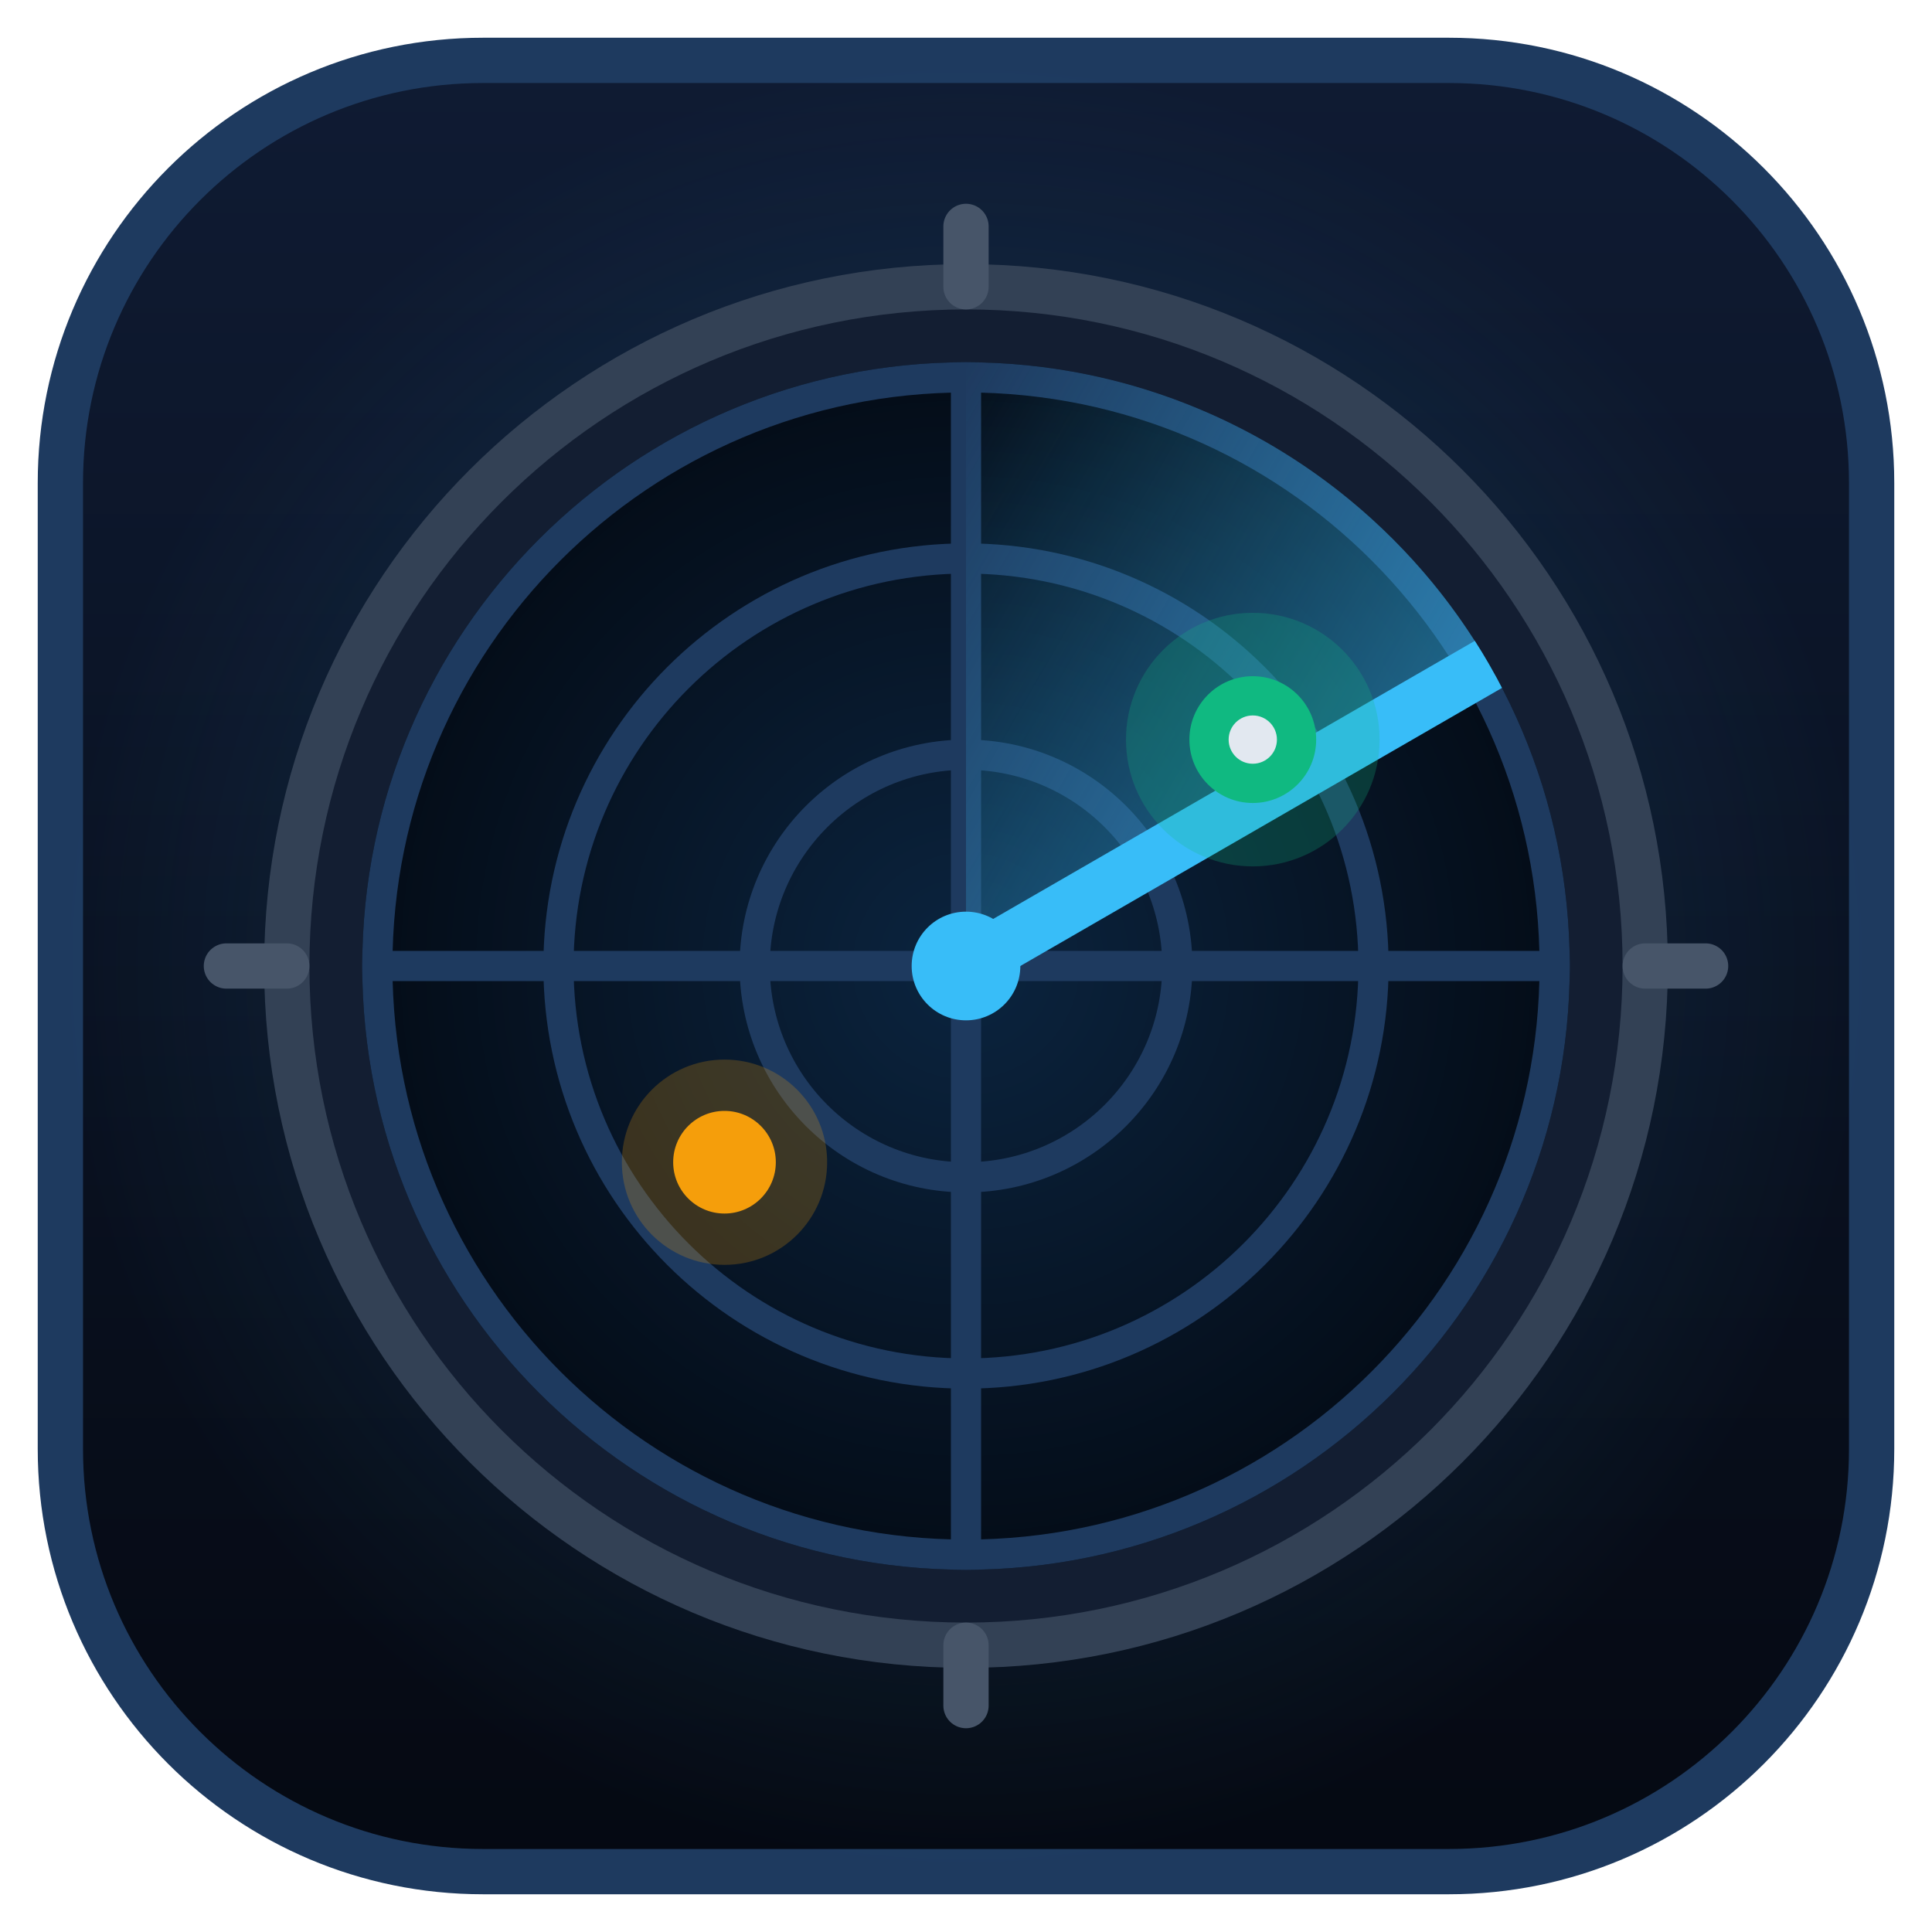
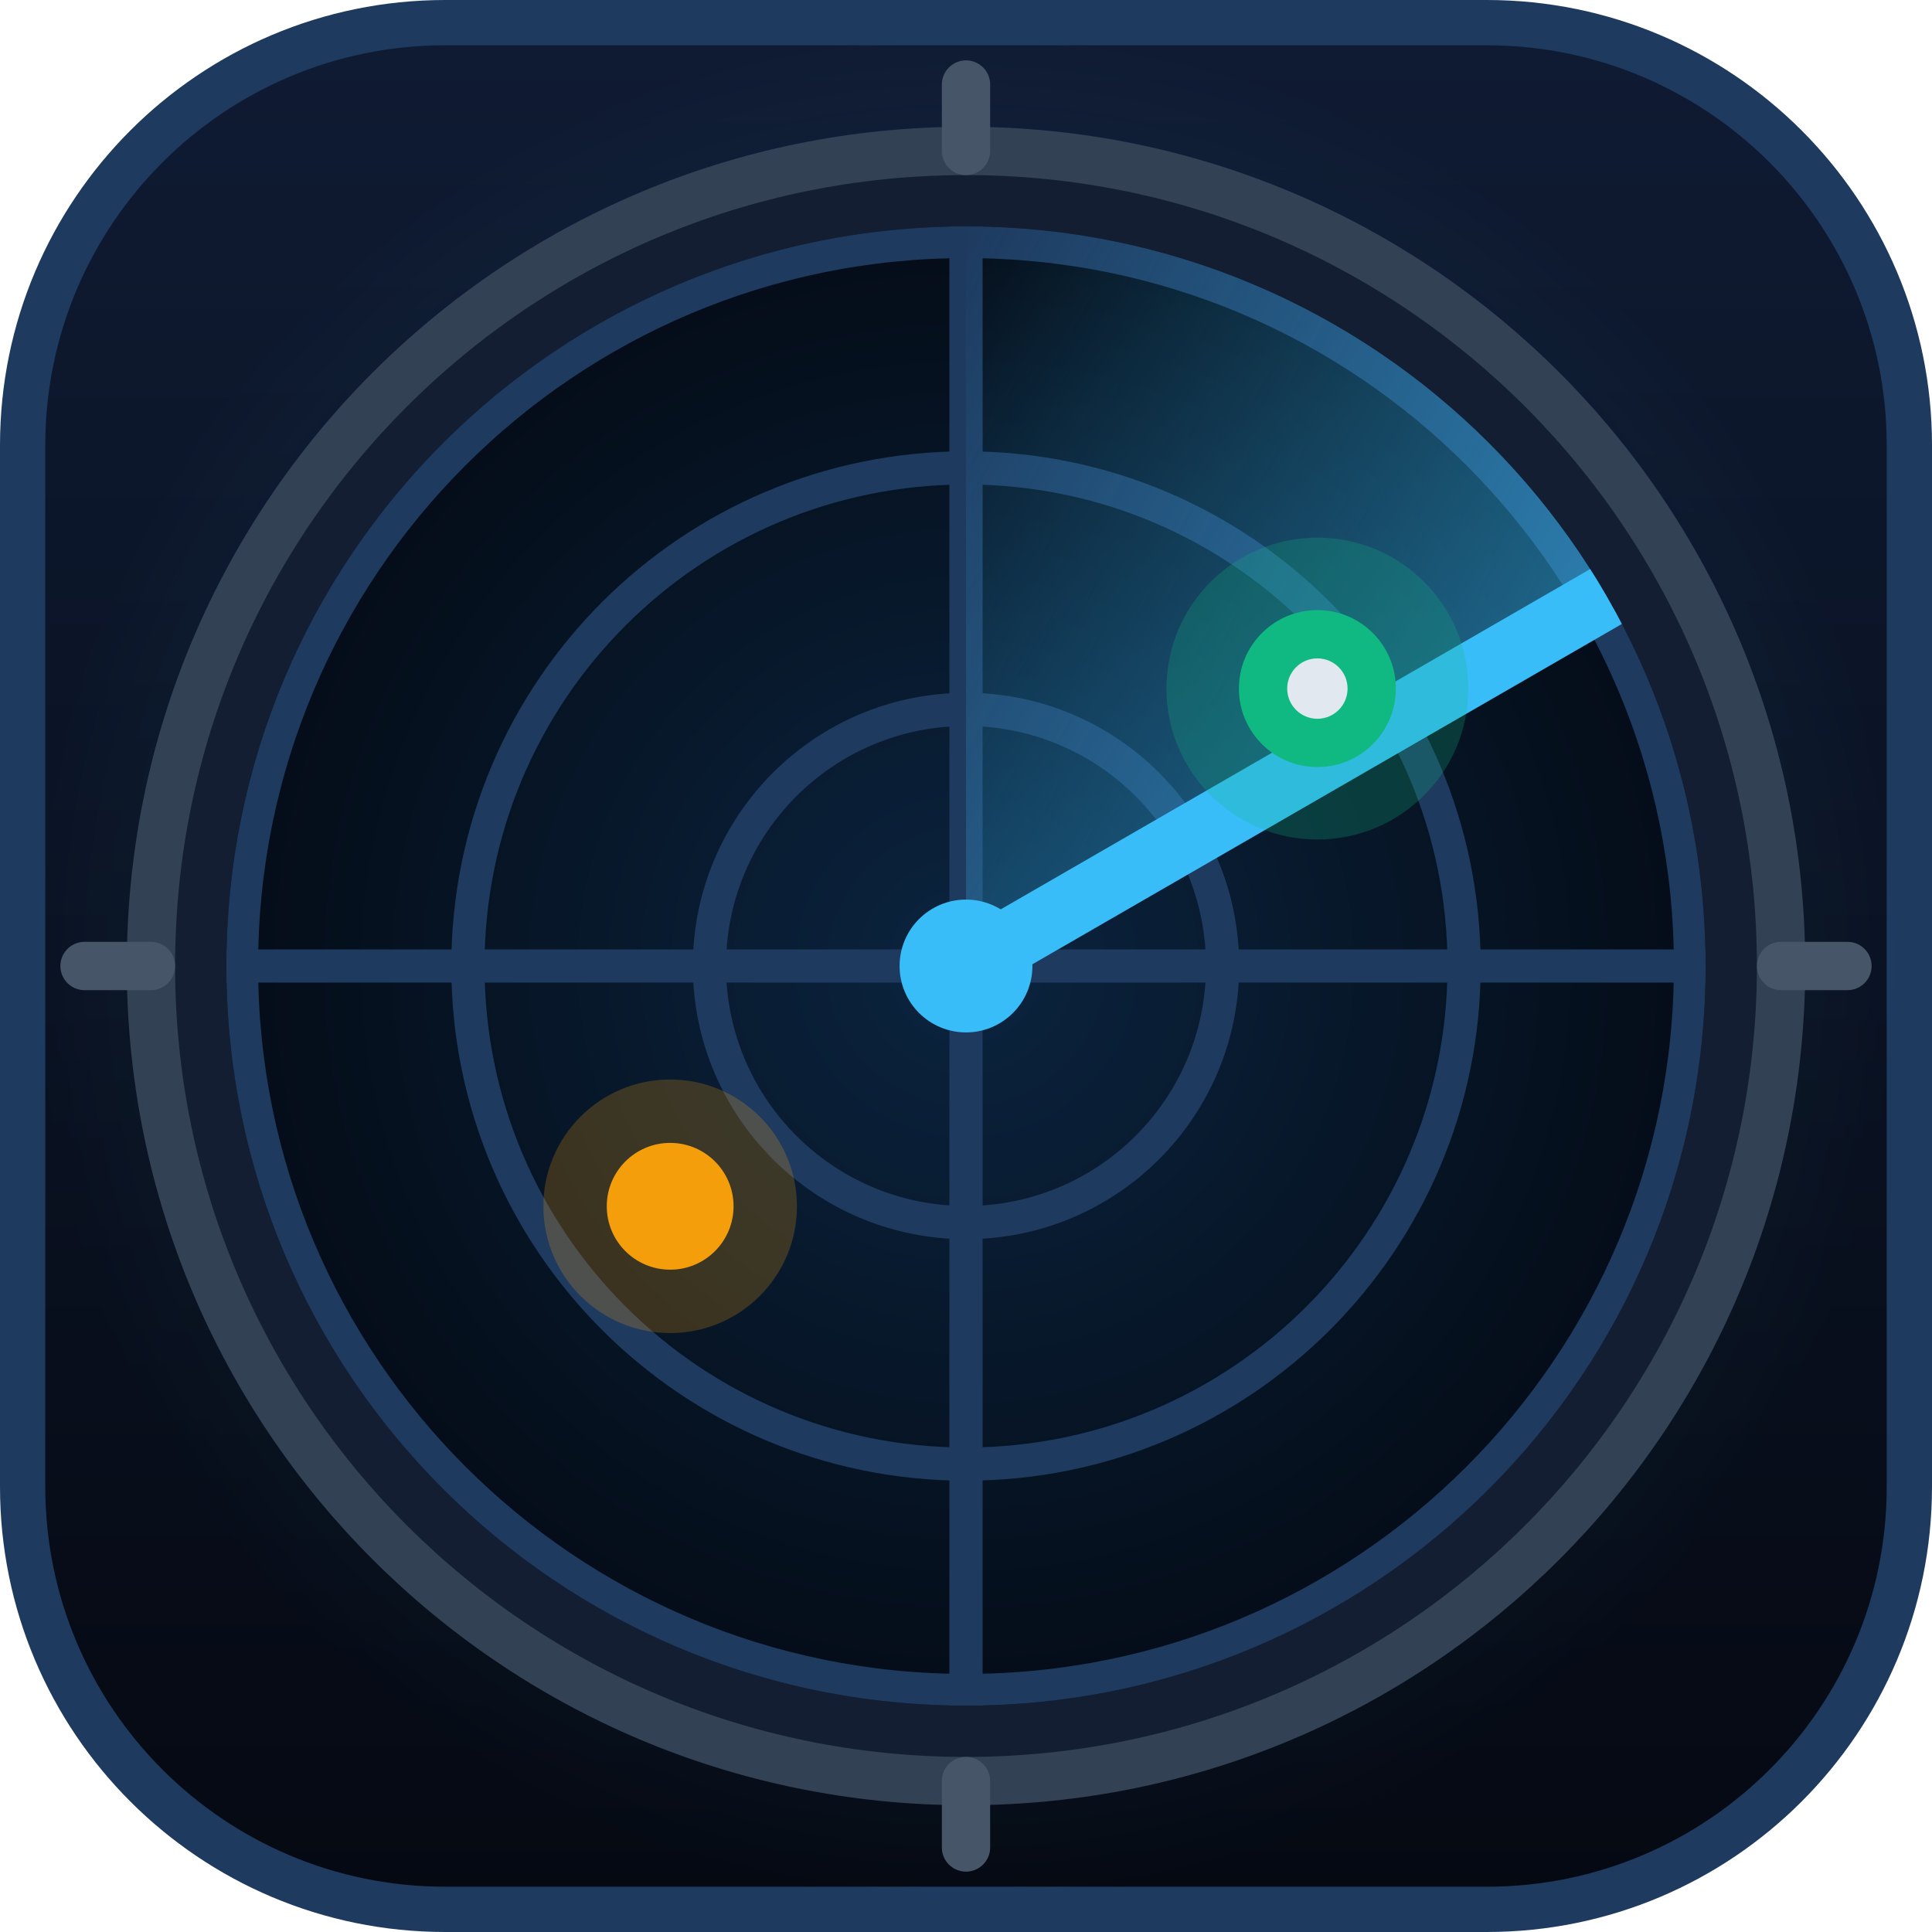
- <svg xmlns="http://www.w3.org/2000/svg" viewBox="0 0 64 64" width="64" height="64">
+ <svg xmlns="http://www.w3.org/2000/svg" viewBox="0 0 64 64">
  <defs>
    <linearGradient id="bg" x1="0" y1="0" x2="0" y2="1">
      <stop offset="0%" stop-color="#0f1b33" />
      <stop offset="100%" stop-color="#050912" />
    </linearGradient>
    <radialGradient id="scopeBg" cx="50%" cy="50%" r="50%">
      <stop offset="0%" stop-color="#0b243f" />
      <stop offset="100%" stop-color="#040c17" />
    </radialGradient>
    <linearGradient id="radarSweep" x1="0.9" y1="0.6" x2="0" y2="0">
      <stop offset="0%" stop-color="#38bdf8" stop-opacity="0.5" />
      <stop offset="100%" stop-color="#38bdf8" stop-opacity="0" />
    </linearGradient>
    <radialGradient id="glow" cx="50%" cy="50%" r="50%">
      <stop offset="0%" stop-color="#38bdf8" stop-opacity="0.22" />
      <stop offset="100%" stop-color="#38bdf8" stop-opacity="0" />
    </radialGradient>
    <clipPath id="scopeClip">
-       <circle cx="32" cy="32" r="20" />
+       <circle cx="32" cy="32" r="24.5" />
    </clipPath>
  </defs>
-   <rect x="2" y="2" width="60" height="60" rx="14" fill="url(#bg)" stroke="#1e3a5f" stroke-width="1.5" />
-   <rect x="2" y="2" width="60" height="60" rx="14" fill="url(#glow)" />
-   <circle cx="32" cy="32" r="22.5" fill="#131e32" stroke="#334155" stroke-width="1.5" />
-   <g stroke="#475569" stroke-width="1.5" stroke-linecap="round">
-     <line x1="32" y1="7.5" x2="32" y2="9.5" />
-     <line x1="32" y1="54.5" x2="32" y2="56.5" />
-     <line x1="7.5" y1="32" x2="9.5" y2="32" />
-     <line x1="54.5" y1="32" x2="56.5" y2="32" />
+   <rect x="0.75" y="0.75" width="62.5" height="62.5" rx="14" fill="url(#bg)" stroke="#1e3a5f" stroke-width="1.5" />
+   <rect x="0.75" y="0.75" width="62.5" height="62.5" rx="14" fill="url(#glow)" />
+   <circle cx="32" cy="32" r="27" fill="#131e32" stroke="#334155" stroke-width="1.6" />
+   <g stroke="#475569" stroke-width="1.6" stroke-linecap="round">
+     <line x1="32" y1="2.8" x2="32" y2="5" />
+     <line x1="32" y1="59" x2="32" y2="61.2" />
+     <line x1="2.8" y1="32" x2="5" y2="32" />
+     <line x1="59" y1="32" x2="61.2" y2="32" />
  </g>
-   <circle cx="32" cy="32" r="20" fill="url(#scopeBg)" />
+   <circle cx="32" cy="32" r="24.5" fill="url(#scopeBg)" />
  <g clip-path="url(#scopeClip)">
-     <circle cx="32" cy="32" r="19.5" fill="none" stroke="#1e3a5f" stroke-width="1" />
-     <circle cx="32" cy="32" r="13.5" fill="none" stroke="#1e3a5f" stroke-width="1" />
-     <circle cx="32" cy="32" r="7" fill="none" stroke="#1e3a5f" stroke-width="1" />
-     <line x1="12" y1="32" x2="52" y2="32" stroke="#1e3a5f" stroke-width="1" />
-     <line x1="32" y1="12" x2="32" y2="52" stroke="#1e3a5f" stroke-width="1" />
-     <path d="M 32 32 L 32 12 A 20 20 0 0 1 49.32 22 Z" fill="url(#radarSweep)" />
-     <line x1="32" y1="32" x2="49.32" y2="22" stroke="#38bdf8" stroke-width="1.8" stroke-linecap="round" />
-     <circle cx="41.5" cy="24.5" r="4.2" fill="#10b981" opacity="0.24" />
-     <circle cx="41.5" cy="24.5" r="2.1" fill="#10b981" />
-     <circle cx="41.5" cy="24.5" r="0.8" fill="#e2e8f0" />
-     <circle cx="24" cy="38.5" r="3.4" fill="#f59e0b" opacity="0.22" />
-     <circle cx="24" cy="38.5" r="1.7" fill="#f59e0b" />
-     <circle cx="32" cy="32" r="1.8" fill="#38bdf8" />
+     <circle cx="32" cy="32" r="24" fill="none" stroke="#1e3a5f" stroke-width="1.1" />
+     <circle cx="32" cy="32" r="16.5" fill="none" stroke="#1e3a5f" stroke-width="1.1" />
+     <circle cx="32" cy="32" r="8.5" fill="none" stroke="#1e3a5f" stroke-width="1.1" />
+     <line x1="7.5" y1="32" x2="56.5" y2="32" stroke="#1e3a5f" stroke-width="1.1" />
+     <line x1="32" y1="7.5" x2="32" y2="56.5" stroke="#1e3a5f" stroke-width="1.1" />
+     <path d="M 32 32 L 32 7.5 A 24.5 24.5 0 0 1 53.22 19.75 Z" fill="url(#radarSweep)" />
+     <line x1="32" y1="32" x2="53.22" y2="19.75" stroke="#38bdf8" stroke-width="2.1" stroke-linecap="round" />
+     <circle cx="43.64" cy="22.81" r="5" fill="#10b981" opacity="0.24" />
+     <circle cx="43.64" cy="22.81" r="2.6" fill="#10b981" />
+     <circle cx="43.64" cy="22.81" r="1" fill="#e2e8f0" />
+     <circle cx="22.2" cy="39.96" r="4.2" fill="#f59e0b" opacity="0.22" />
+     <circle cx="22.2" cy="39.96" r="2.1" fill="#f59e0b" />
+     <circle cx="32" cy="32" r="2.2" fill="#38bdf8" />
  </g>
</svg>
